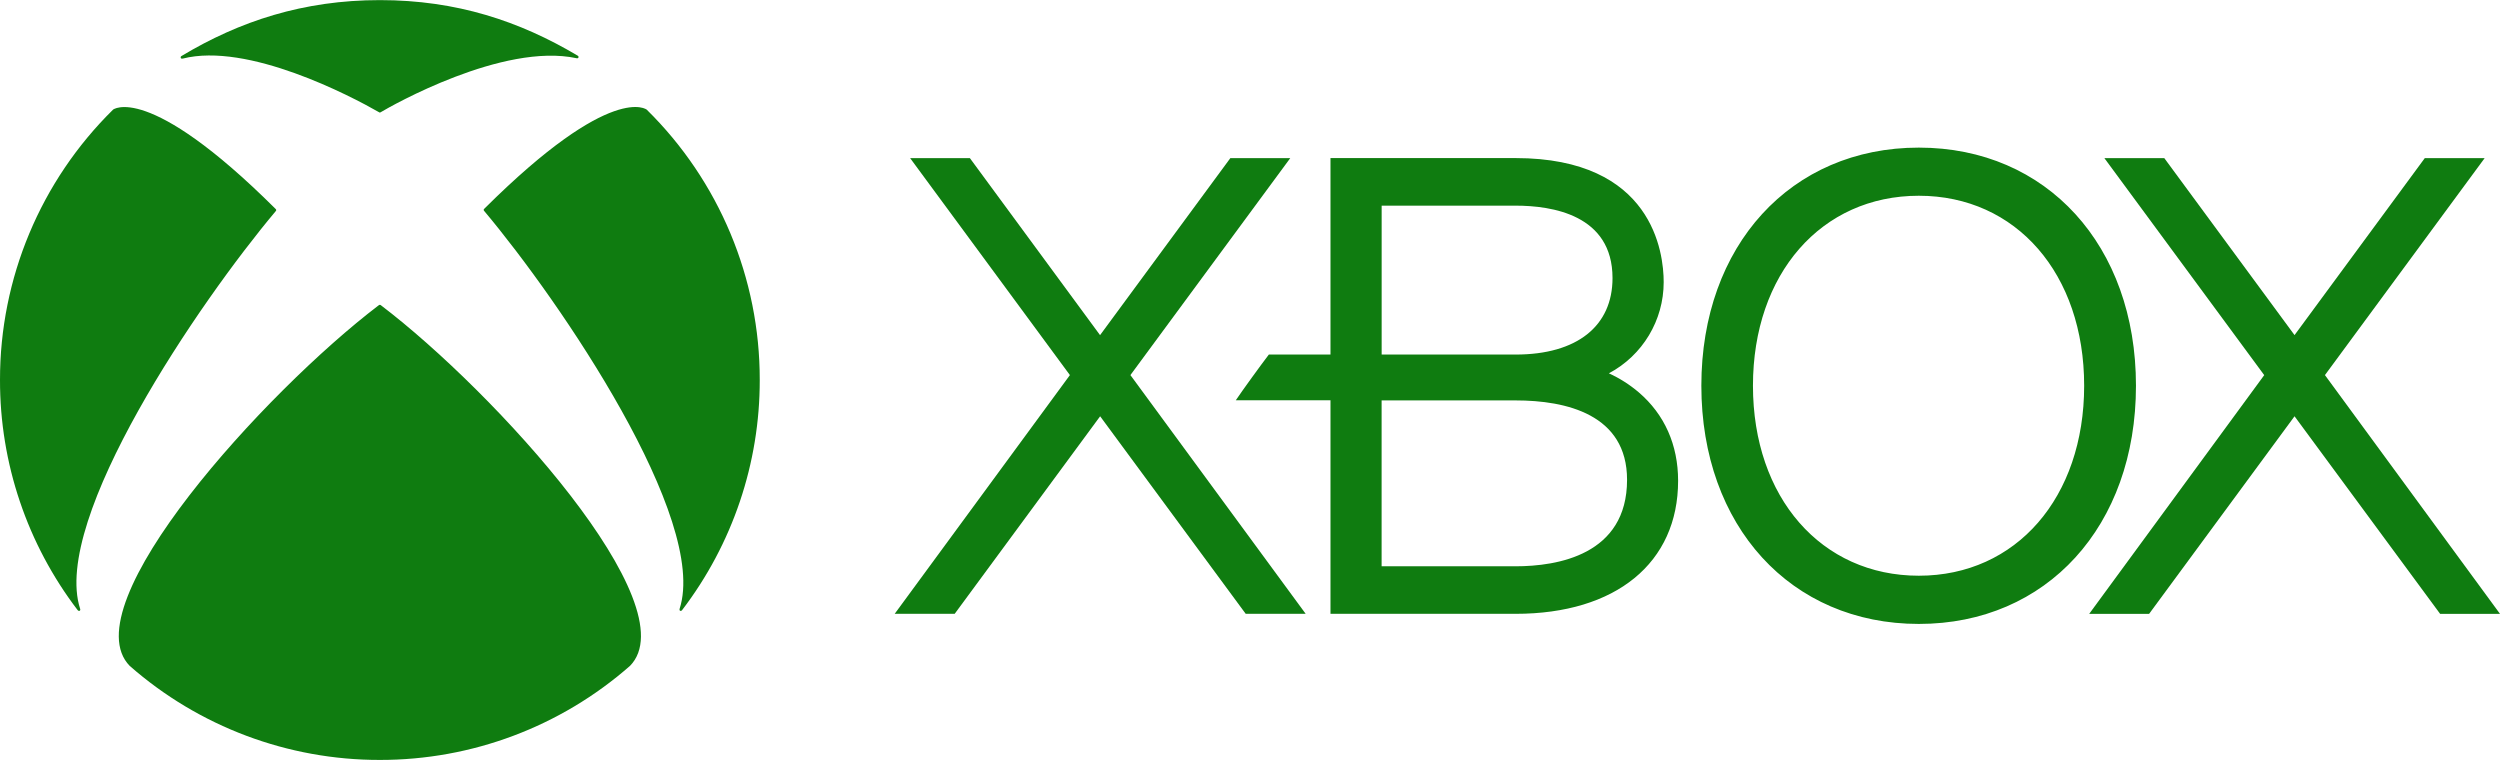
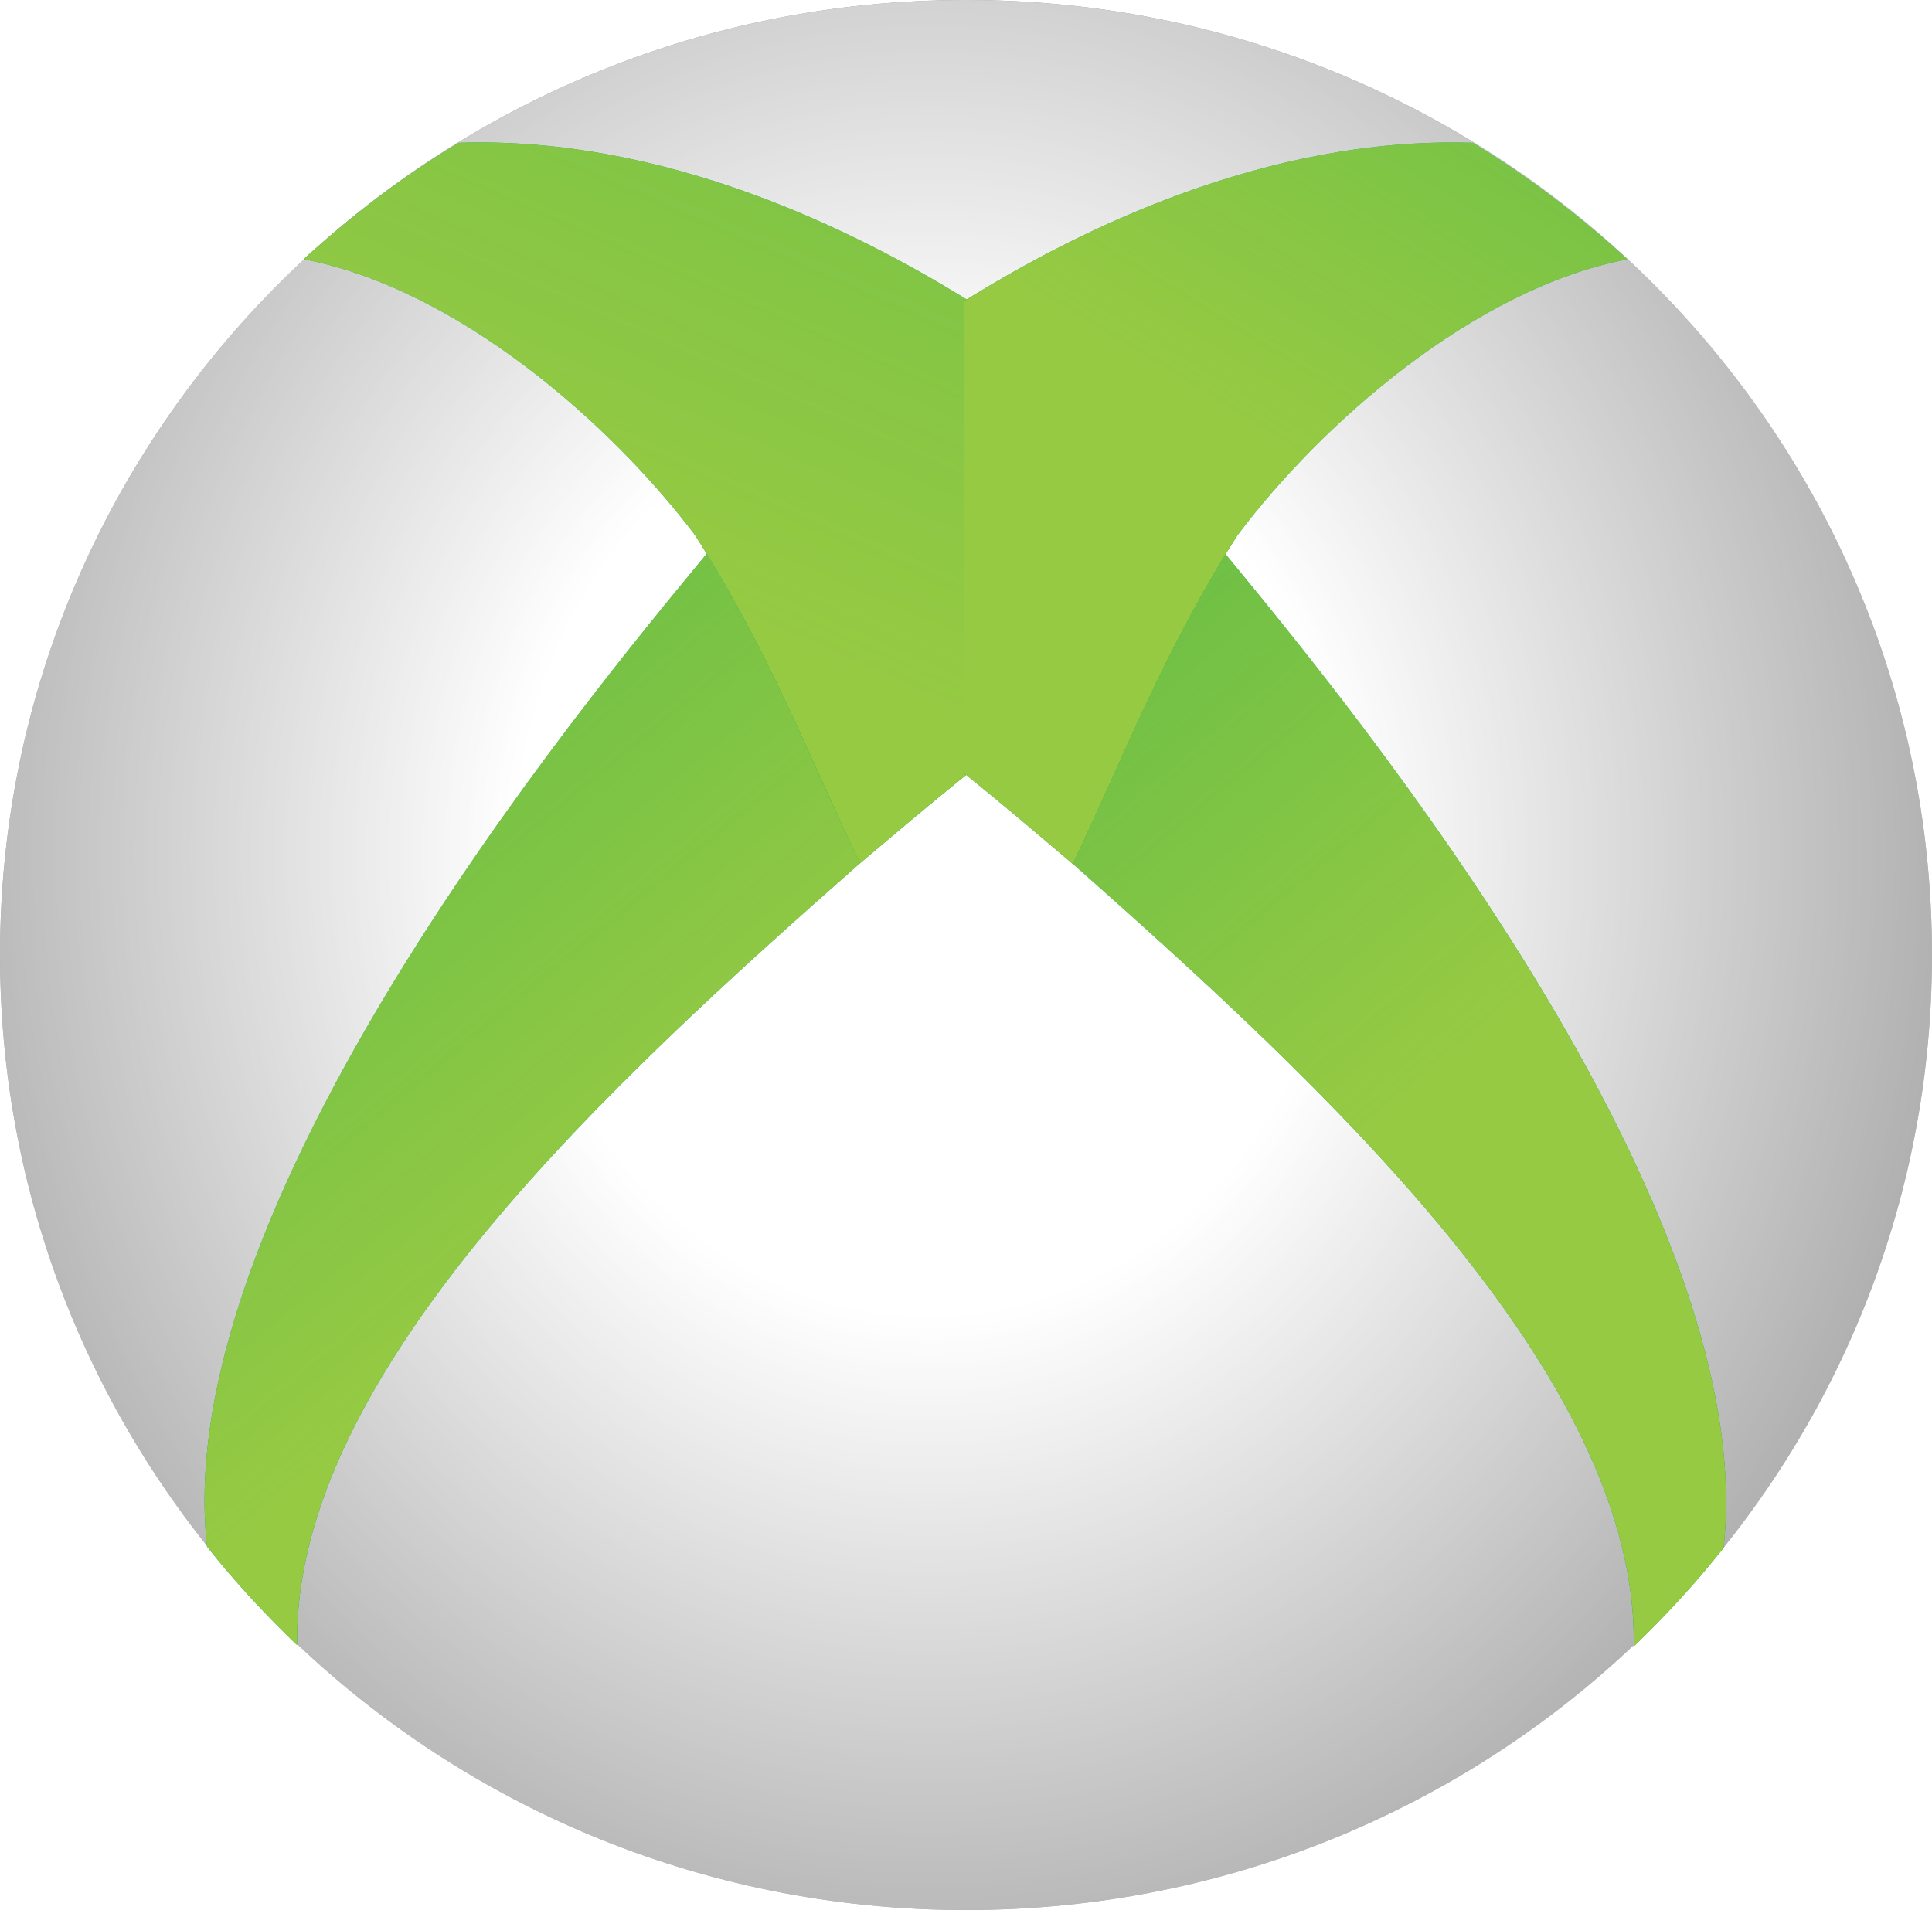
- <svg xmlns="http://www.w3.org/2000/svg" width="2500" height="760" viewBox="0 0 62.59 19.022">
-   <path fill="#0F7C10" d="M61.091 15.366l-3.645-4.947-3.641 4.947h-1.5l4.382-5.977-4.002-5.433h1.5l3.261 4.431 3.261-4.431h1.499l-3.999 5.432 4.383 5.978zM32.688 15.364l-4.387-5.976 4.002-5.432h-1.5l-3.262 4.432-3.259-4.432h-1.496l4 5.432-4.386 5.976h1.502l3.641-4.945 3.644 4.945z" />
-   <path fill="#0F7C10" d="M41.028 9.82a3.197 3.197 0 0 0-.748-.476 2.585 2.585 0 0 0 1.372-2.285c0-.73-.269-3.104-3.709-3.104H33.31v4.919h-1.543c-.2.261-.655.888-.828 1.145h2.371v5.345l4.634.001c2.51 0 4.069-1.274 4.069-3.331 0-.898-.339-1.661-.985-2.214m-6.437-4.674h3.353c.907 0 2.427.226 2.427 1.813 0 1.2-.885 1.915-2.427 1.915h-3.353V5.146zm3.352 9.029H34.59v-4.153h3.353c1.271 0 2.792.351 2.792 1.987 0 1.884-1.749 2.166-2.792 2.166M48.04 3.693c-3.205 0-5.445 2.451-5.445 5.961 0 3.515 2.24 5.964 5.445 5.964 3.202 0 5.436-2.449 5.436-5.964 0-3.51-2.234-5.961-5.436-5.961m0 10.718c-2.442 0-4.153-1.957-4.153-4.757s1.711-4.756 4.153-4.756c2.438 0 4.139 1.956 4.139 4.756s-1.701 4.757-4.139 4.757M2.838 2.735l-.009.008v.001A9.48 9.48 0 0 0 0 9.511a9.47 9.47 0 0 0 1.944 5.761c.013.016.033.025.051.016.017-.01.018-.031.011-.049-.725-2.242 2.981-7.676 4.896-9.954.006-.008.014-.017.014-.028 0-.013-.009-.023-.018-.031C3.677 2.02 2.817 2.753 2.829 2.743M16.184 2.735l.009.008v.001a9.478 9.478 0 0 1 2.828 6.767 9.47 9.47 0 0 1-1.944 5.761c-.012.016-.033.025-.051.016-.016-.01-.017-.031-.011-.049.725-2.242-2.978-7.68-4.892-9.959-.007-.008-.014-.017-.014-.027 0-.014.008-.024.018-.032 3.222-3.206 4.076-2.468 4.065-2.478M9.511 0c1.919 0 3.498.526 4.954 1.392.018.009.023.029.016.047-.007.017-.027.021-.046.016-1.841-.398-4.64 1.193-4.904 1.352-.006.004-.012.008-.02.008-.009 0-.015-.004-.021-.008-.702-.403-3.289-1.759-4.918-1.342-.018.004-.038.001-.046-.017a.038.038 0 0 1 .016-.047C5.998.526 7.597 0 9.511 0M9.511 7.628c.011 0 .023.009.03.015 2.846 2.164 7.717 7.514 6.23 9.027l.002-.002-.001.002h-.002a9.471 9.471 0 0 1-6.26 2.353 9.476 9.476 0 0 1-6.261-2.353l-.002-.002.002.002c-1.484-1.513 3.386-6.863 6.229-9.027.008-.006.021-.015.033-.015" />
+ <svg xmlns="http://www.w3.org/2000/svg" width="2500" height="2472" viewBox="0.047 1.287 196.118 193.928">
+   <path fill="#666" d="M196.165 98.251c.012 53.542-43.887 96.958-98.044 96.964C43.963 195.221.053 151.821.047 98.28v-.028C.035 44.702 43.933 1.293 98.091 1.287c54.158-.007 98.068 43.393 98.074 96.935v.029z" />
+   <radialGradient id="a" cx="-10531.98" cy="486.674" r="3.176" gradientTransform="matrix(0 57.222 50.8105 0 -24632.266 602748.688)" gradientUnits="userSpaceOnUse">
+     <stop offset=".259" stop-color="#fff" />
+     <stop offset="1" stop-color="#fff" stop-opacity="0" />
+   </radialGradient>
+   <path fill="url(#a)" d="M196.165 98.251c.012 53.542-43.887 96.958-98.044 96.964C43.963 195.221.053 151.821.047 98.28v-.028C.035 44.702 43.933 1.293 98.091 1.287c54.158-.007 98.068 43.393 98.074 96.935v.029z" />
+   <path fill="#00A54D" d="M73.218 55.784c-10.822 13.125-56.181 66.469-52.157 102.538 2.799 3.55 5.886 6.864 9.147 10-.474-27.611 31.925-57.16 57.212-79.46L73.218 55.785z" />
+   <g transform="matrix(1.0075 0 0 1.00084 1.107 -34.93)">
+     <linearGradient id="b" gradientUnits="userSpaceOnUse" x1="-10392.915" y1="484.155" x2="-10396.871" y2="488.797" gradientTransform="matrix(34.5549 0 0 -33.8742 359186.969 16560.232)">
+       <stop offset="0" stop-color="#97ca43" />
+       <stop offset="1" stop-color="#97ca43" stop-opacity="0" />
+     </linearGradient>
+     <path fill="url(#b)" d="M71.574 90.637c-10.742 13.114-55.763 66.413-51.769 102.452 2.778 3.546 5.842 6.858 9.079 9.991-.47-27.588 31.687-57.111 56.786-79.392L71.574 90.637z" />
+   </g>
+   <g transform="matrix(1.0075 0 0 1.00084 .968 -34.898)">
+     <path fill="#02A74D" d="M45.297 50.646c-5.615 3.4-10.829 7.394-15.619 11.806 15.439 2.953 30.93 16.635 39.417 27.97 7.394 11.631 11.411 22.303 16.636 33.314 3.534-3.011 7.132-6.081 11.021-9.226l-.023-47.82c-11.503-7.196-30.517-16.666-51.246-16.055-.051.04-.144-.018-.186.011z" />
+     <linearGradient id="c" gradientUnits="userSpaceOnUse" x1="-10392.51" y1="486.04" x2="-10388.887" y2="494.082" gradientTransform="matrix(34.5549 0 0 -33.8742 359172.063 16559.326)">
+       <stop offset="0" stop-color="#97ca43" />
+       <stop offset="1" stop-color="#97ca43" stop-opacity="0" />
+     </linearGradient>
+     <path fill="url(#c)" d="M45.297 50.646c-5.615 3.4-10.829 7.394-15.619 11.806 15.439 2.953 30.93 16.635 39.417 27.97 7.394 11.631 11.411 22.303 16.636 33.314 3.534-3.011 7.132-6.081 11.021-9.226l-.023-47.82c-11.503-7.196-30.517-16.666-51.246-16.055-.051.04-.144-.018-.186.011z" />
+   </g>
+   <g>
+     <path fill="#00A54D" d="M123.026 55.818c10.786 13.137 55.994 66.525 51.985 102.623-2.79 3.552-5.867 6.871-9.116 10.01.473-27.635-31.824-57.209-57.024-79.531l14.155-33.102z" />
+     <g transform="matrix(-1.00417 0 0 1.00169 61.912 -34.932)">
+       <linearGradient id="d" gradientUnits="userSpaceOnUse" x1="918.924" y1="485.819" x2="914.97" y2="490.458" gradientTransform="matrix(-34.2128 0 0 -33.9599 31356.828 16645.646)">
+         <stop offset="0" stop-color="#97ca43" />
+         <stop offset="1" stop-color="#97ca43" stop-opacity="0" />
+       </linearGradient>
+       <path fill="url(#d)" d="M-60.86 90.597c-10.741 13.115-55.762 66.413-51.769 102.45 2.778 3.546 5.842 6.86 9.078 9.993-.471-27.588 31.692-57.112 56.787-79.397L-60.86 90.597z" />
+     </g>
+     <g transform="matrix(-1.00417 0 0 1.00169 62.051 -34.9)">
+       <path fill="#02A74D" d="M-87.134 50.606c-5.618 3.401-10.83 7.394-15.625 11.804 15.438 2.953 30.931 16.636 39.417 27.977 7.398 11.632 11.415 22.304 16.636 33.313 3.534-3.012 7.132-6.08 11.021-9.225l-.023-47.823c-11.504-7.196-30.519-16.663-51.247-16.054-.047.037-.138-.021-.179.008z" />
+       <linearGradient id="e" gradientUnits="userSpaceOnUse" x1="918.514" y1="487.77" x2="921.611" y2="492.815" gradientTransform="matrix(-34.2128 0 0 -33.9599 31360.857 16644.709)">
+         <stop offset="0" stop-color="#97ca43" />
+         <stop offset="1" stop-color="#97ca43" stop-opacity="0" />
+       </linearGradient>
+       <path fill="url(#e)" d="M-87.134 50.606c-5.618 3.401-10.83 7.394-15.625 11.804 15.438 2.953 30.931 16.636 39.417 27.977 7.398 11.632 11.415 22.304 16.636 33.313 3.534-3.012 7.132-6.08 11.021-9.225l-.023-47.823c-11.504-7.196-30.519-16.663-51.247-16.054-.047.037-.138-.021-.179.008z" />
+     </g>
+   </g>
</svg>
